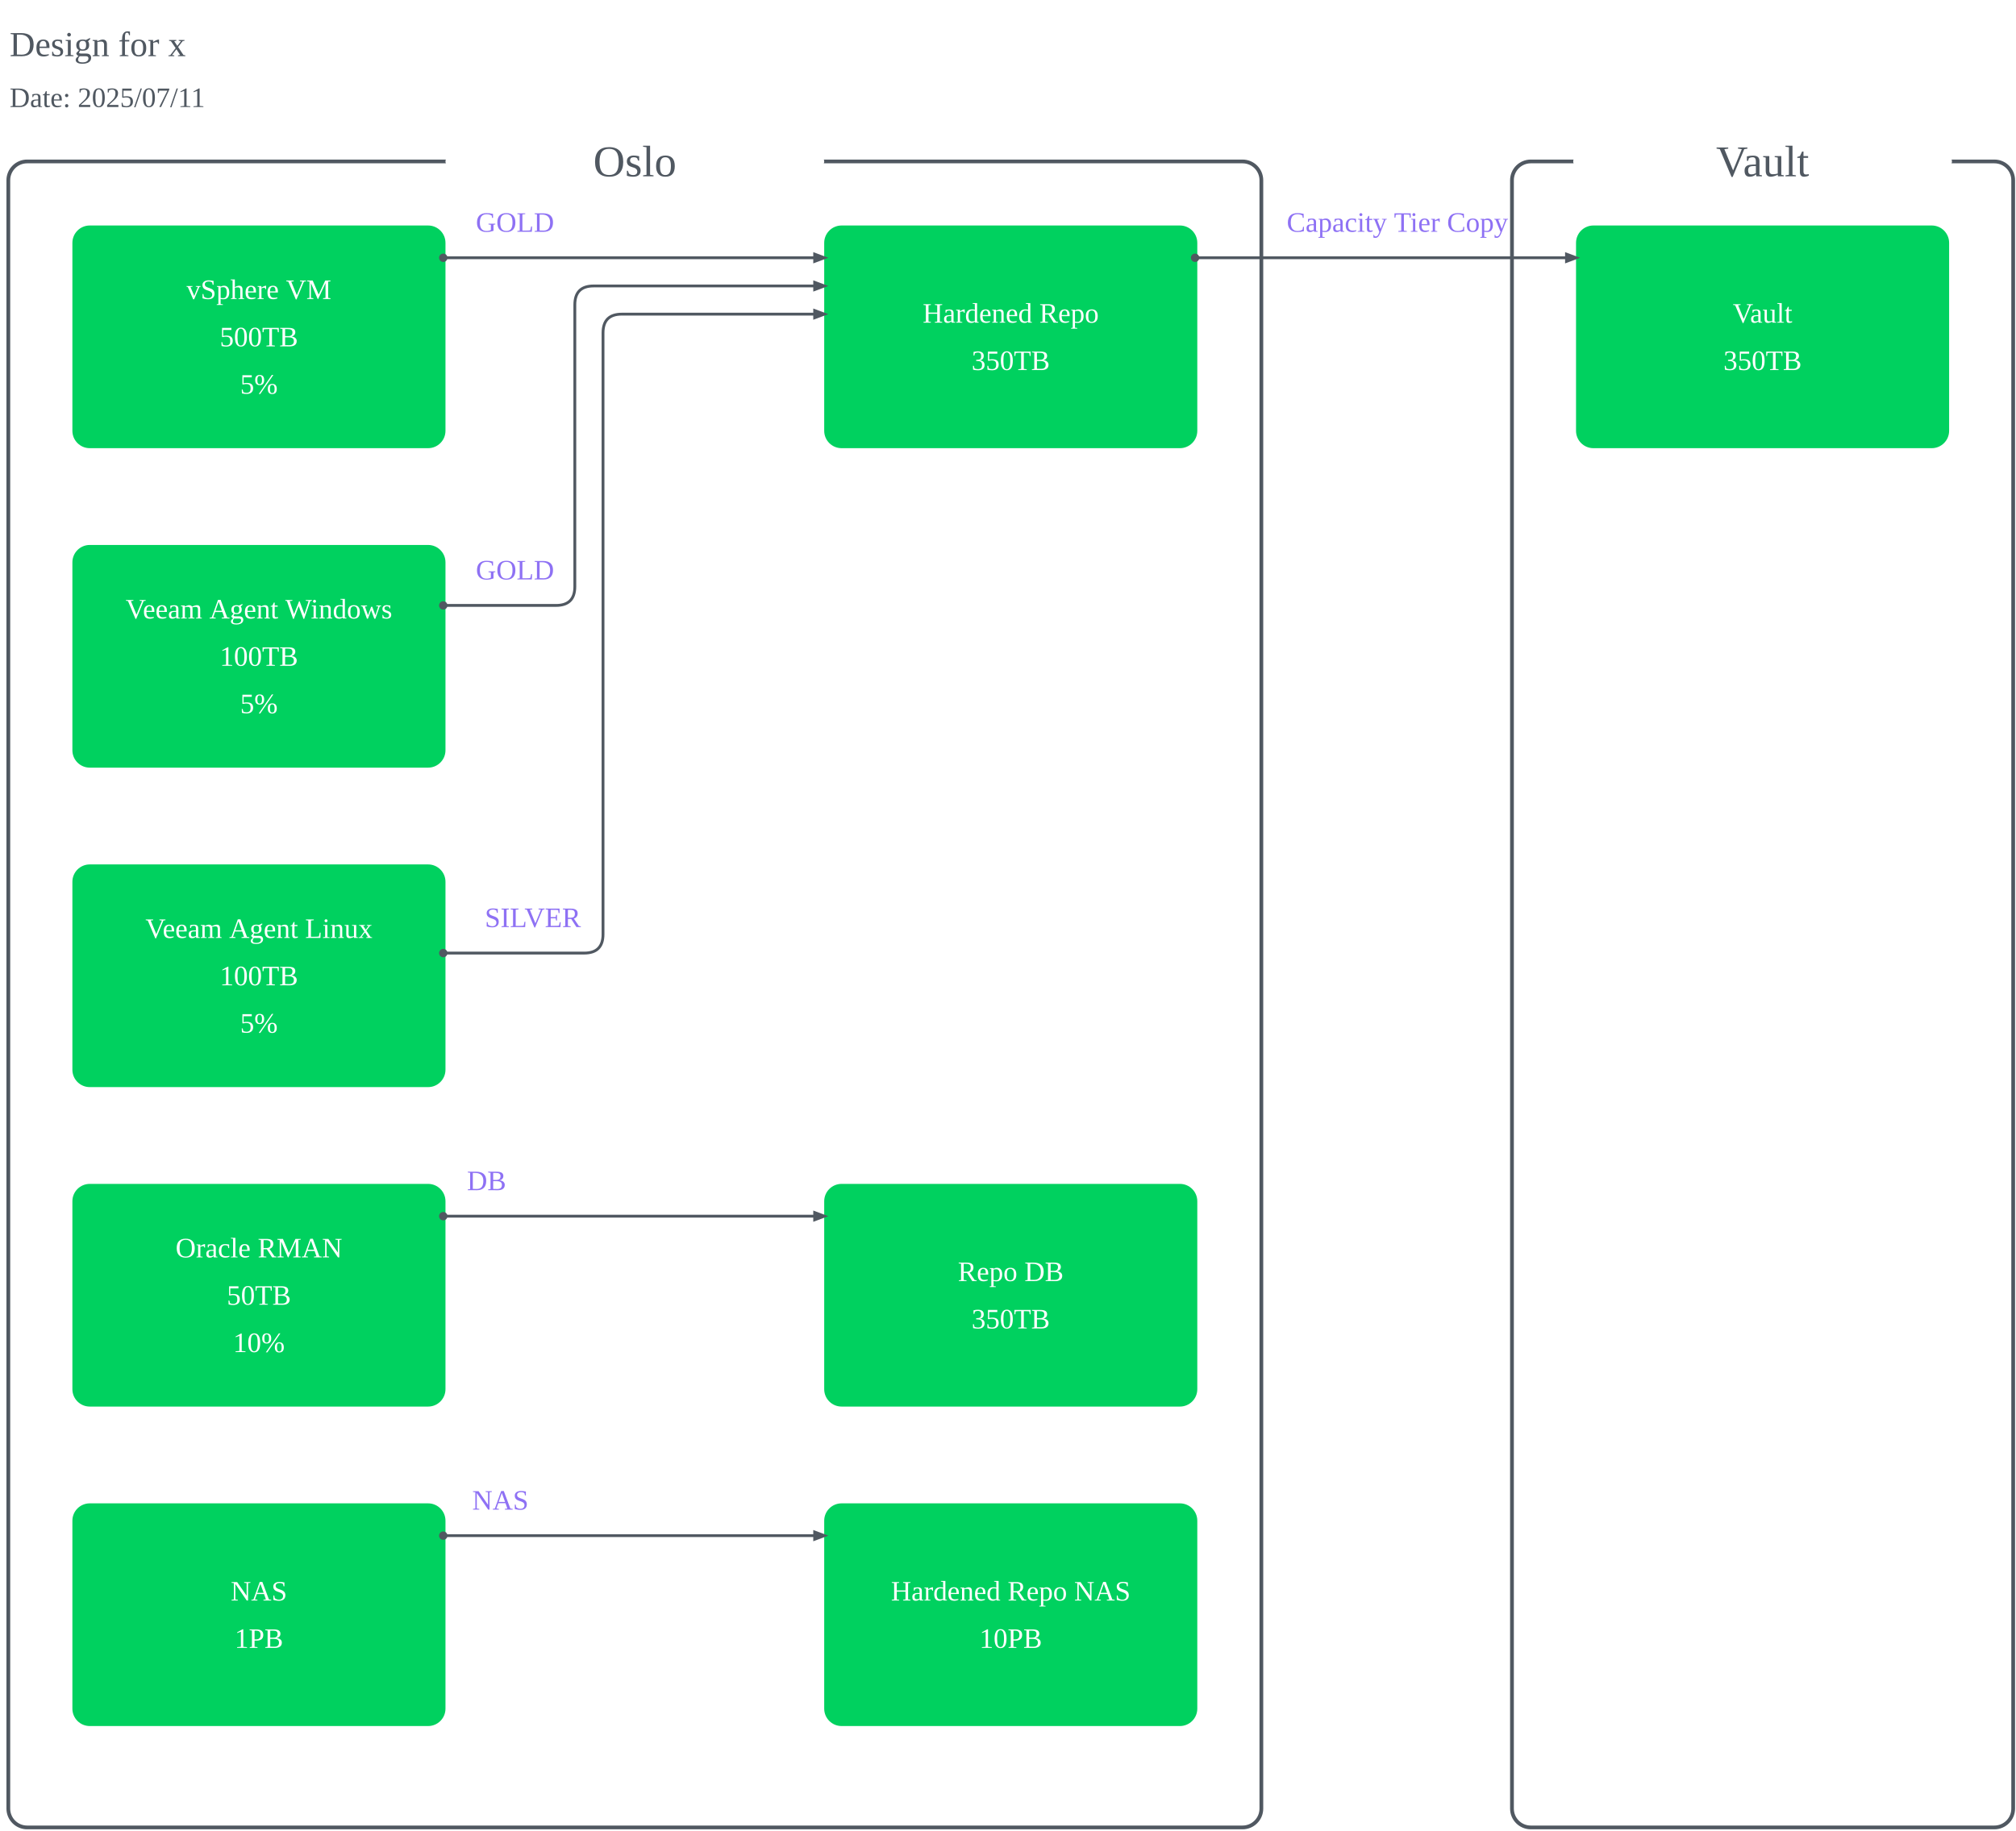
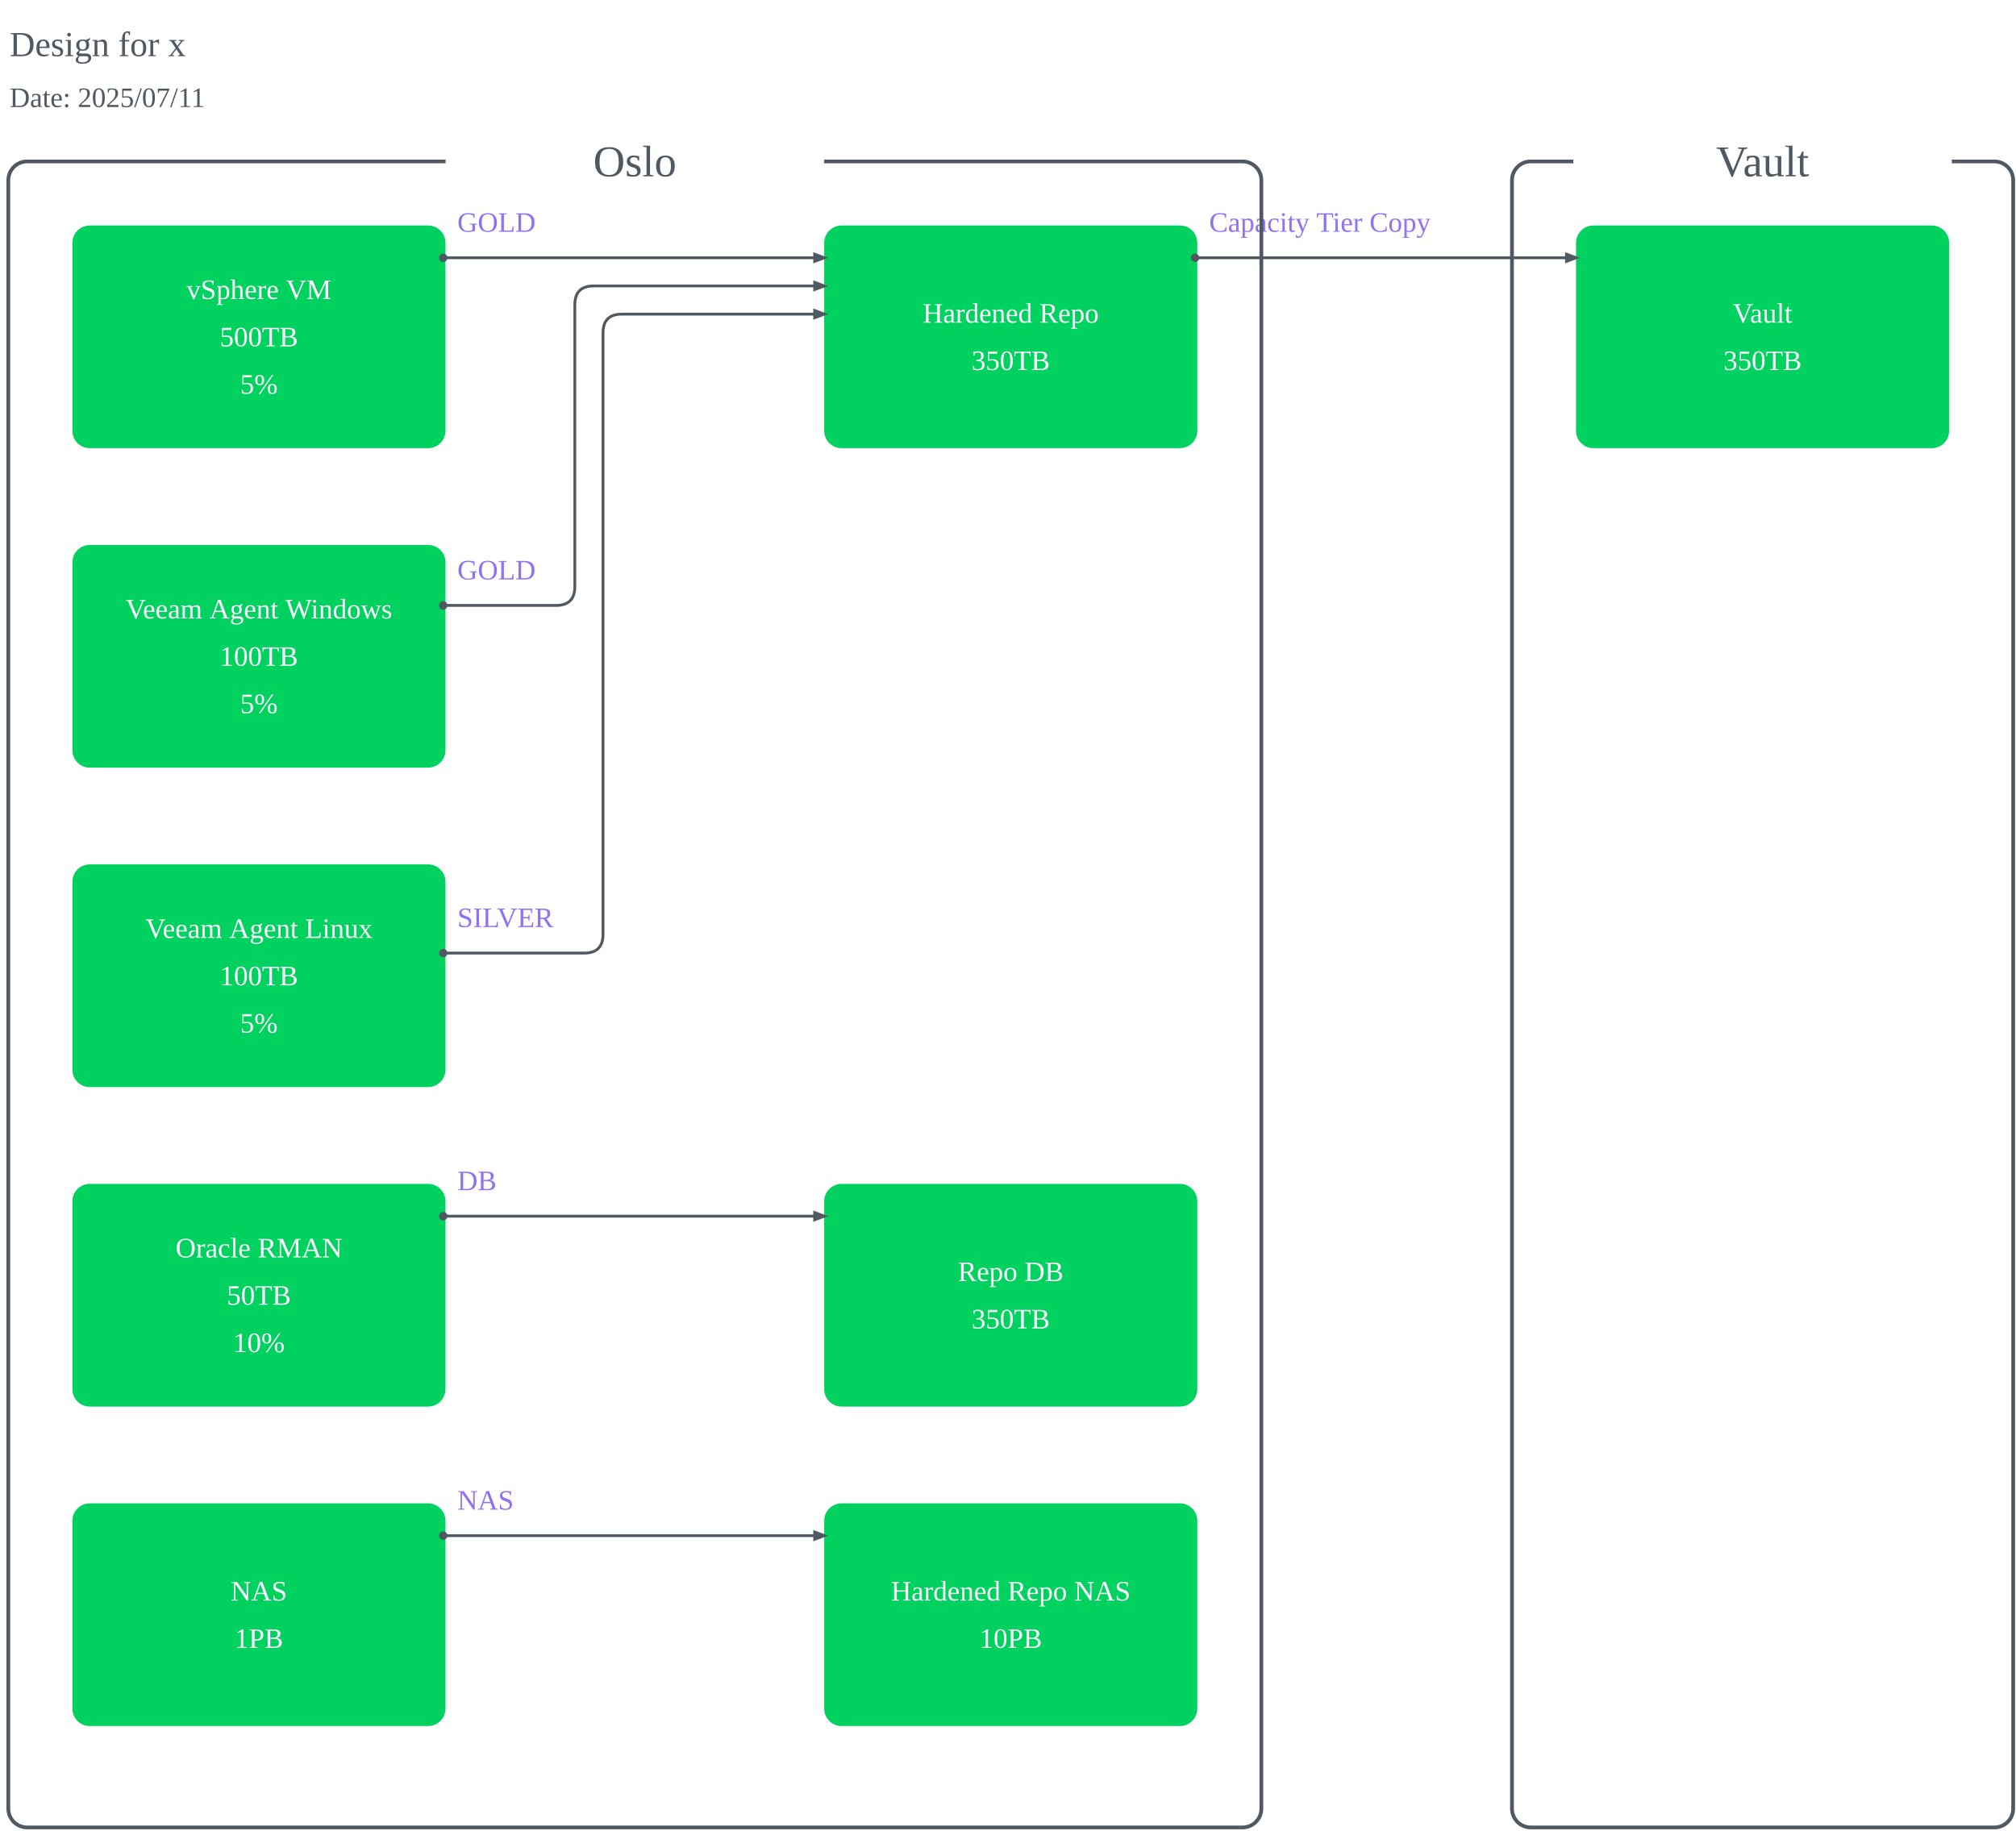
<svg xmlns="http://www.w3.org/2000/svg" style="font-size:initial;" viewBox="0 0 1544.54 1402.48" data-pikchr-date="20250319161943">
  <path d="M68.778,344.509L327.978,344.509A14.4 14.4 0 0 0 342.378 330.109L342.378,186.109A14.4 14.4 0 0 0 327.978 171.709L68.778,171.709A14.4 14.4 0 0 0 54.378 186.109L54.378,330.109A14.4 14.4 0 0 0 68.778 344.509Z" style="fill:rgb(0,209,95);stroke-width:2.16;stroke:rgb(255,255,255);" />
  <text x="198.378" y="221.821" text-anchor="middle" fill="rgb(255,255,255)" font-size="180%" dominant-baseline="central">vSphere VM</text>
  <text x="198.378" y="258.109" text-anchor="middle" fill="rgb(255,255,255)" font-size="180%" dominant-baseline="central">500TB</text>
  <text x="198.378" y="294.397" text-anchor="middle" fill="rgb(255,255,255)" font-size="180%" dominant-baseline="central">5%</text>
  <path d="M68.778,589.309L327.978,589.309A14.4 14.4 0 0 0 342.378 574.909L342.378,430.909A14.4 14.4 0 0 0 327.978 416.509L68.778,416.509A14.4 14.4 0 0 0 54.378 430.909L54.378,574.909A14.4 14.4 0 0 0 68.778 589.309Z" style="fill:rgb(0,209,95);stroke-width:2.16;stroke:rgb(255,255,255);" />
  <text x="198.378" y="466.621" text-anchor="middle" fill="rgb(255,255,255)" font-size="180%" dominant-baseline="central">Veeam Agent Windows</text>
  <text x="198.378" y="502.909" text-anchor="middle" fill="rgb(255,255,255)" font-size="180%" dominant-baseline="central">100TB</text>
  <text x="198.378" y="539.197" text-anchor="middle" fill="rgb(255,255,255)" font-size="180%" dominant-baseline="central">5%</text>
  <path d="M68.778,834.109L327.978,834.109A14.4 14.4 0 0 0 342.378 819.709L342.378,675.709A14.4 14.4 0 0 0 327.978 661.309L68.778,661.309A14.4 14.4 0 0 0 54.378 675.709L54.378,819.709A14.4 14.4 0 0 0 68.778 834.109Z" style="fill:rgb(0,209,95);stroke-width:2.16;stroke:rgb(255,255,255);" />
  <text x="198.378" y="711.421" text-anchor="middle" fill="rgb(255,255,255)" font-size="180%" dominant-baseline="central">Veeam Agent Linux</text>
  <text x="198.378" y="747.709" text-anchor="middle" fill="rgb(255,255,255)" font-size="180%" dominant-baseline="central">100TB</text>
  <text x="198.378" y="783.997" text-anchor="middle" fill="rgb(255,255,255)" font-size="180%" dominant-baseline="central">5%</text>
  <path d="M68.778,1078.91L327.978,1078.91A14.4 14.4 0 0 0 342.378 1064.51L342.378,920.509A14.4 14.4 0 0 0 327.978 906.109L68.778,906.109A14.4 14.4 0 0 0 54.378 920.509L54.378,1064.51A14.4 14.4 0 0 0 68.778 1078.91Z" style="fill:rgb(0,209,95);stroke-width:2.16;stroke:rgb(255,255,255);" />
  <text x="198.378" y="956.221" text-anchor="middle" fill="rgb(255,255,255)" font-size="180%" dominant-baseline="central">Oracle RMAN</text>
  <text x="198.378" y="992.509" text-anchor="middle" fill="rgb(255,255,255)" font-size="180%" dominant-baseline="central">50TB</text>
  <text x="198.378" y="1028.8" text-anchor="middle" fill="rgb(255,255,255)" font-size="180%" dominant-baseline="central">10%</text>
  <path d="M68.778,1323.71L327.978,1323.71A14.4 14.4 0 0 0 342.378 1309.31L342.378,1165.31A14.4 14.4 0 0 0 327.978 1150.91L68.778,1150.91A14.4 14.4 0 0 0 54.378 1165.31L54.378,1309.31A14.4 14.4 0 0 0 68.778 1323.71Z" style="fill:rgb(0,209,95);stroke-width:2.16;stroke:rgb(255,255,255);" />
  <text x="198.378" y="1219.16" text-anchor="middle" fill="rgb(255,255,255)" font-size="180%" dominant-baseline="central">NAS</text>
  <text x="198.378" y="1255.45" text-anchor="middle" fill="rgb(255,255,255)" font-size="180%" dominant-baseline="central">1PB</text>
  <path d="M644.778,344.509L903.978,344.509A14.4 14.4 0 0 0 918.378 330.109L918.378,186.109A14.4 14.4 0 0 0 903.978 171.709L644.778,171.709A14.4 14.4 0 0 0 630.378 186.109L630.378,330.109A14.4 14.4 0 0 0 644.778 344.509Z" style="fill:rgb(0,209,95);stroke-width:2.16;stroke:rgb(255,255,255);" />
  <text x="774.378" y="239.965" text-anchor="middle" fill="rgb(255,255,255)" font-size="180%" dominant-baseline="central">Hardened Repo</text>
  <text x="774.378" y="276.253" text-anchor="middle" fill="rgb(255,255,255)" font-size="180%" dominant-baseline="central">350TB</text>
  <path d="M644.778,1078.91L903.978,1078.91A14.4 14.4 0 0 0 918.378 1064.51L918.378,920.509A14.4 14.4 0 0 0 903.978 906.109L644.778,906.109A14.4 14.4 0 0 0 630.378 920.509L630.378,1064.51A14.4 14.4 0 0 0 644.778 1078.91Z" style="fill:rgb(0,209,95);stroke-width:2.16;stroke:rgb(255,255,255);" />
  <text x="774.378" y="974.365" text-anchor="middle" fill="rgb(255,255,255)" font-size="180%" dominant-baseline="central">Repo DB</text>
  <text x="774.378" y="1010.65" text-anchor="middle" fill="rgb(255,255,255)" font-size="180%" dominant-baseline="central">350TB</text>
  <path d="M644.778,1323.71L903.978,1323.71A14.4 14.4 0 0 0 918.378 1309.31L918.378,1165.31A14.4 14.4 0 0 0 903.978 1150.91L644.778,1150.91A14.4 14.4 0 0 0 630.378 1165.31L630.378,1309.31A14.4 14.4 0 0 0 644.778 1323.71Z" style="fill:rgb(0,209,95);stroke-width:2.16;stroke:rgb(255,255,255);" />
  <text x="774.378" y="1219.16" text-anchor="middle" fill="rgb(255,255,255)" font-size="180%" dominant-baseline="central">Hardened Repo NAS</text>
  <text x="774.378" y="1255.45" text-anchor="middle" fill="rgb(255,255,255)" font-size="180%" dominant-baseline="central">10PB</text>
  <path d="M1220.78,344.509L1479.98,344.509A14.4 14.4 0 0 0 1494.38 330.109L1494.38,186.109A14.4 14.4 0 0 0 1479.98 171.709L1220.78,171.709A14.4 14.4 0 0 0 1206.38 186.109L1206.38,330.109A14.4 14.4 0 0 0 1220.78 344.509Z" style="fill:rgb(0,209,95);stroke-width:2.16;stroke:rgb(255,255,255);" />
  <text x="1350.38" y="239.965" text-anchor="middle" fill="rgb(255,255,255)" font-size="180%" dominant-baseline="central">Vault</text>
  <text x="1350.38" y="276.253" text-anchor="middle" fill="rgb(255,255,255)" font-size="180%" dominant-baseline="central">350TB</text>
  <circle cx="339.6" cy="197.526" r="2.16" style="fill:rgb(80,88,97);stroke-width:2.16;stroke:rgb(80,88,97);" />
  <polygon points="634.595,197.526 623.075,201.846 623.075,193.206" style="fill:rgb(80,88,97)" />
  <path d="M339.6,197.526 L 404.4,197.526 Q 418.8,197.526 418.8,197.526 L 418.8,197.526 Q 418.8,197.526 433.2,197.526 L 614.435,197.526 L 628.835,197.526" style="fill:none;stroke-width:2.16;stroke:rgb(80,88,97);" />
-   <text x="394.55" y="170.31" text-anchor="middle" fill="rgb(142,113,244)" font-size="180%" dominant-baseline="central">GOLD</text>
+   <text x="350.4" y="170.31" text-anchor="start" fill="rgb(142,113,244)" font-size="180%" dominant-baseline="central">GOLD</text>
  <circle cx="339.6" cy="463.926" r="2.16" style="fill:rgb(80,88,97);stroke-width:2.16;stroke:rgb(80,88,97);" />
  <polygon points="634.595,219.126 623.075,223.446 623.075,214.806" style="fill:rgb(80,88,97)" />
  <path d="M339.6,463.926 L 426,463.926 Q 440.4,463.926 440.4,449.526 L 440.4,233.526 Q 440.4,219.126 454.8,219.126 L 614.435,219.126 L 628.835,219.126" style="fill:none;stroke-width:2.16;stroke:rgb(80,88,97);" />
-   <text x="394.55" y="436.71" text-anchor="middle" fill="rgb(142,113,244)" font-size="180%" dominant-baseline="central">GOLD</text>
+   <text x="350.4" y="436.71" text-anchor="start" fill="rgb(142,113,244)" font-size="180%" dominant-baseline="central">GOLD</text>
  <circle cx="339.6" cy="730.326" r="2.16" style="fill:rgb(80,88,97);stroke-width:2.16;stroke:rgb(80,88,97);" />
  <polygon points="634.595,240.726 623.075,245.046 623.075,236.406" style="fill:rgb(80,88,97)" />
  <path d="M339.6,730.326 L 447.6,730.326 Q 462,730.326 462,715.926 L 462,255.126 Q 462,240.726 476.4,240.726 L 614.435,240.726 L 628.835,240.726" style="fill:none;stroke-width:2.16;stroke:rgb(80,88,97);" />
-   <text x="408.236" y="703.11" text-anchor="middle" fill="rgb(142,113,244)" font-size="180%" dominant-baseline="central">SILVER</text>
+   <text x="350.4" y="703.11" text-anchor="start" fill="rgb(142,113,244)" font-size="180%" dominant-baseline="central">SILVER</text>
  <circle cx="339.6" cy="931.926" r="2.16" style="fill:rgb(80,88,97);stroke-width:2.16;stroke:rgb(80,88,97);" />
  <polygon points="634.595,931.926 623.075,936.246 623.075,927.606" style="fill:rgb(80,88,97)" />
  <path d="M339.6,931.926 L 404.4,931.926 Q 418.8,931.926 418.8,931.926 L 418.8,931.926 Q 418.8,931.926 433.2,931.926 L 614.435,931.926 L 628.835,931.926" style="fill:none;stroke-width:2.16;stroke:rgb(80,88,97);" />
-   <text x="372.778" y="904.71" text-anchor="middle" fill="rgb(142,113,244)" font-size="180%" dominant-baseline="central">DB</text>
+   <text x="350.4" y="904.71" text-anchor="start" fill="rgb(142,113,244)" font-size="180%" dominant-baseline="central">DB</text>
  <circle cx="339.6" cy="1176.73" r="2.16" style="fill:rgb(80,88,97);stroke-width:2.16;stroke:rgb(80,88,97);" />
  <polygon points="634.595,1176.73 623.075,1181.05 623.075,1172.41" style="fill:rgb(80,88,97)" />
  <path d="M339.6,1176.73 L 404.4,1176.73 Q 418.8,1176.73 418.8,1176.73 L 418.8,1176.73 Q 418.8,1176.73 433.2,1176.73 L 614.435,1176.73 L 628.835,1176.73" style="fill:none;stroke-width:2.16;stroke:rgb(80,88,97);" />
-   <text x="383.353" y="1149.51" text-anchor="middle" fill="rgb(142,113,244)" font-size="180%" dominant-baseline="central">NAS</text>
+   <text x="350.4" y="1149.51" text-anchor="start" fill="rgb(142,113,244)" font-size="180%" dominant-baseline="central">NAS</text>
  <circle cx="915.6" cy="197.526" r="2.16" style="fill:rgb(80,88,97);stroke-width:2.16;stroke:rgb(80,88,97);" />
  <polygon points="1210.6,197.526 1199.08,201.846 1199.08,193.206" style="fill:rgb(80,88,97)" />
  <path d="M915.6,197.526 L 980.4,197.526 Q 994.8,197.526 994.8,197.526 Q 994.8,197.526 1009.2,197.526 L 1190.44,197.526 L 1204.84,197.526" style="fill:none;stroke-width:2.16;stroke:rgb(80,88,97);" />
-   <text x="1070.6" y="170.31" text-anchor="middle" fill="rgb(142,113,244)" font-size="180%" dominant-baseline="central">Capacity Tier Copy</text>
+   <text x="926.4" y="170.31" text-anchor="start" fill="rgb(142,113,244)" font-size="180%" dominant-baseline="central">Capacity Tier Copy</text>
  <path d="M20.778,1400.32L951.978,1400.32A14.4 14.4 0 0 0 966.378 1385.92L966.378,138.109A14.4 14.4 0 0 0 951.978 123.709L20.778,123.709A14.4 14.4 0 0 0 6.378 138.109L6.378,1385.92A14.4 14.4 0 0 0 20.778 1400.32Z" style="fill:none;stroke-width:2.88;stroke:rgb(80,88,97);" />
  <path d="M345.258,126.589L627.498,126.589A2.88 2.88 0 0 0 630.378 123.709A2.88 2.88 0 0 0 627.498 120.829L345.258,120.829A2.88 2.88 0 0 0 342.378 123.709A2.88 2.88 0 0 0 345.258 126.589Z" style="fill:rgb(255,255,255);stroke-width:2.16;stroke:rgb(255,255,255);" />
  <text x="486.378" y="123.709" text-anchor="middle" fill="rgb(80,88,97)" font-size="281.25%" dominant-baseline="central">Oslo</text>
  <path d="M1172.78,1400.32L1527.98,1400.32A14.4 14.4 0 0 0 1542.38 1385.92L1542.38,138.109A14.4 14.4 0 0 0 1527.98 123.709L1172.78,123.709A14.4 14.4 0 0 0 1158.38 138.109L1158.38,1385.92A14.4 14.4 0 0 0 1172.78 1400.32Z" style="fill:none;stroke-width:2.88;stroke:rgb(80,88,97);" />
  <path d="M1209.26,126.589L1491.5,126.589A2.88 2.88 0 0 0 1494.38 123.709A2.88 2.88 0 0 0 1491.5 120.829L1209.26,120.829A2.88 2.88 0 0 0 1206.38 123.709A2.88 2.88 0 0 0 1209.26 126.589Z" style="fill:rgb(255,255,255);stroke-width:2.16;stroke:rgb(255,255,255);" />
  <text x="1350.38" y="123.709" text-anchor="middle" fill="rgb(80,88,97)" font-size="281.25%" dominant-baseline="central">Vault</text>
  <path d="M16.56,147.312L271.221,147.312A14.4 14.4 0 0 0 285.621 132.912L285.621,16.56A14.4 14.4 0 0 0 271.221 2.16L16.56,2.16A14.4 14.4 0 0 0 2.16 16.56L2.16,132.912A14.4 14.4 0 0 0 16.56 147.312Z" style="fill:none;stroke-width:0;stroke:rgb(80,88,97);" />
  <text x="7.344" y="33.912" text-anchor="start" fill="rgb(80,88,97)" font-size="225%" dominant-baseline="central">Design for x</text>
  <text x="7.344" y="74.736" text-anchor="start" fill="rgb(80,88,97)" font-size="180%" dominant-baseline="central">Date: 2025/07/11</text>
  <text x="7.344" y="111.024" text-anchor="start" fill="rgb(80,88,97)" font-size="180%" dominant-baseline="central" />
</svg>
